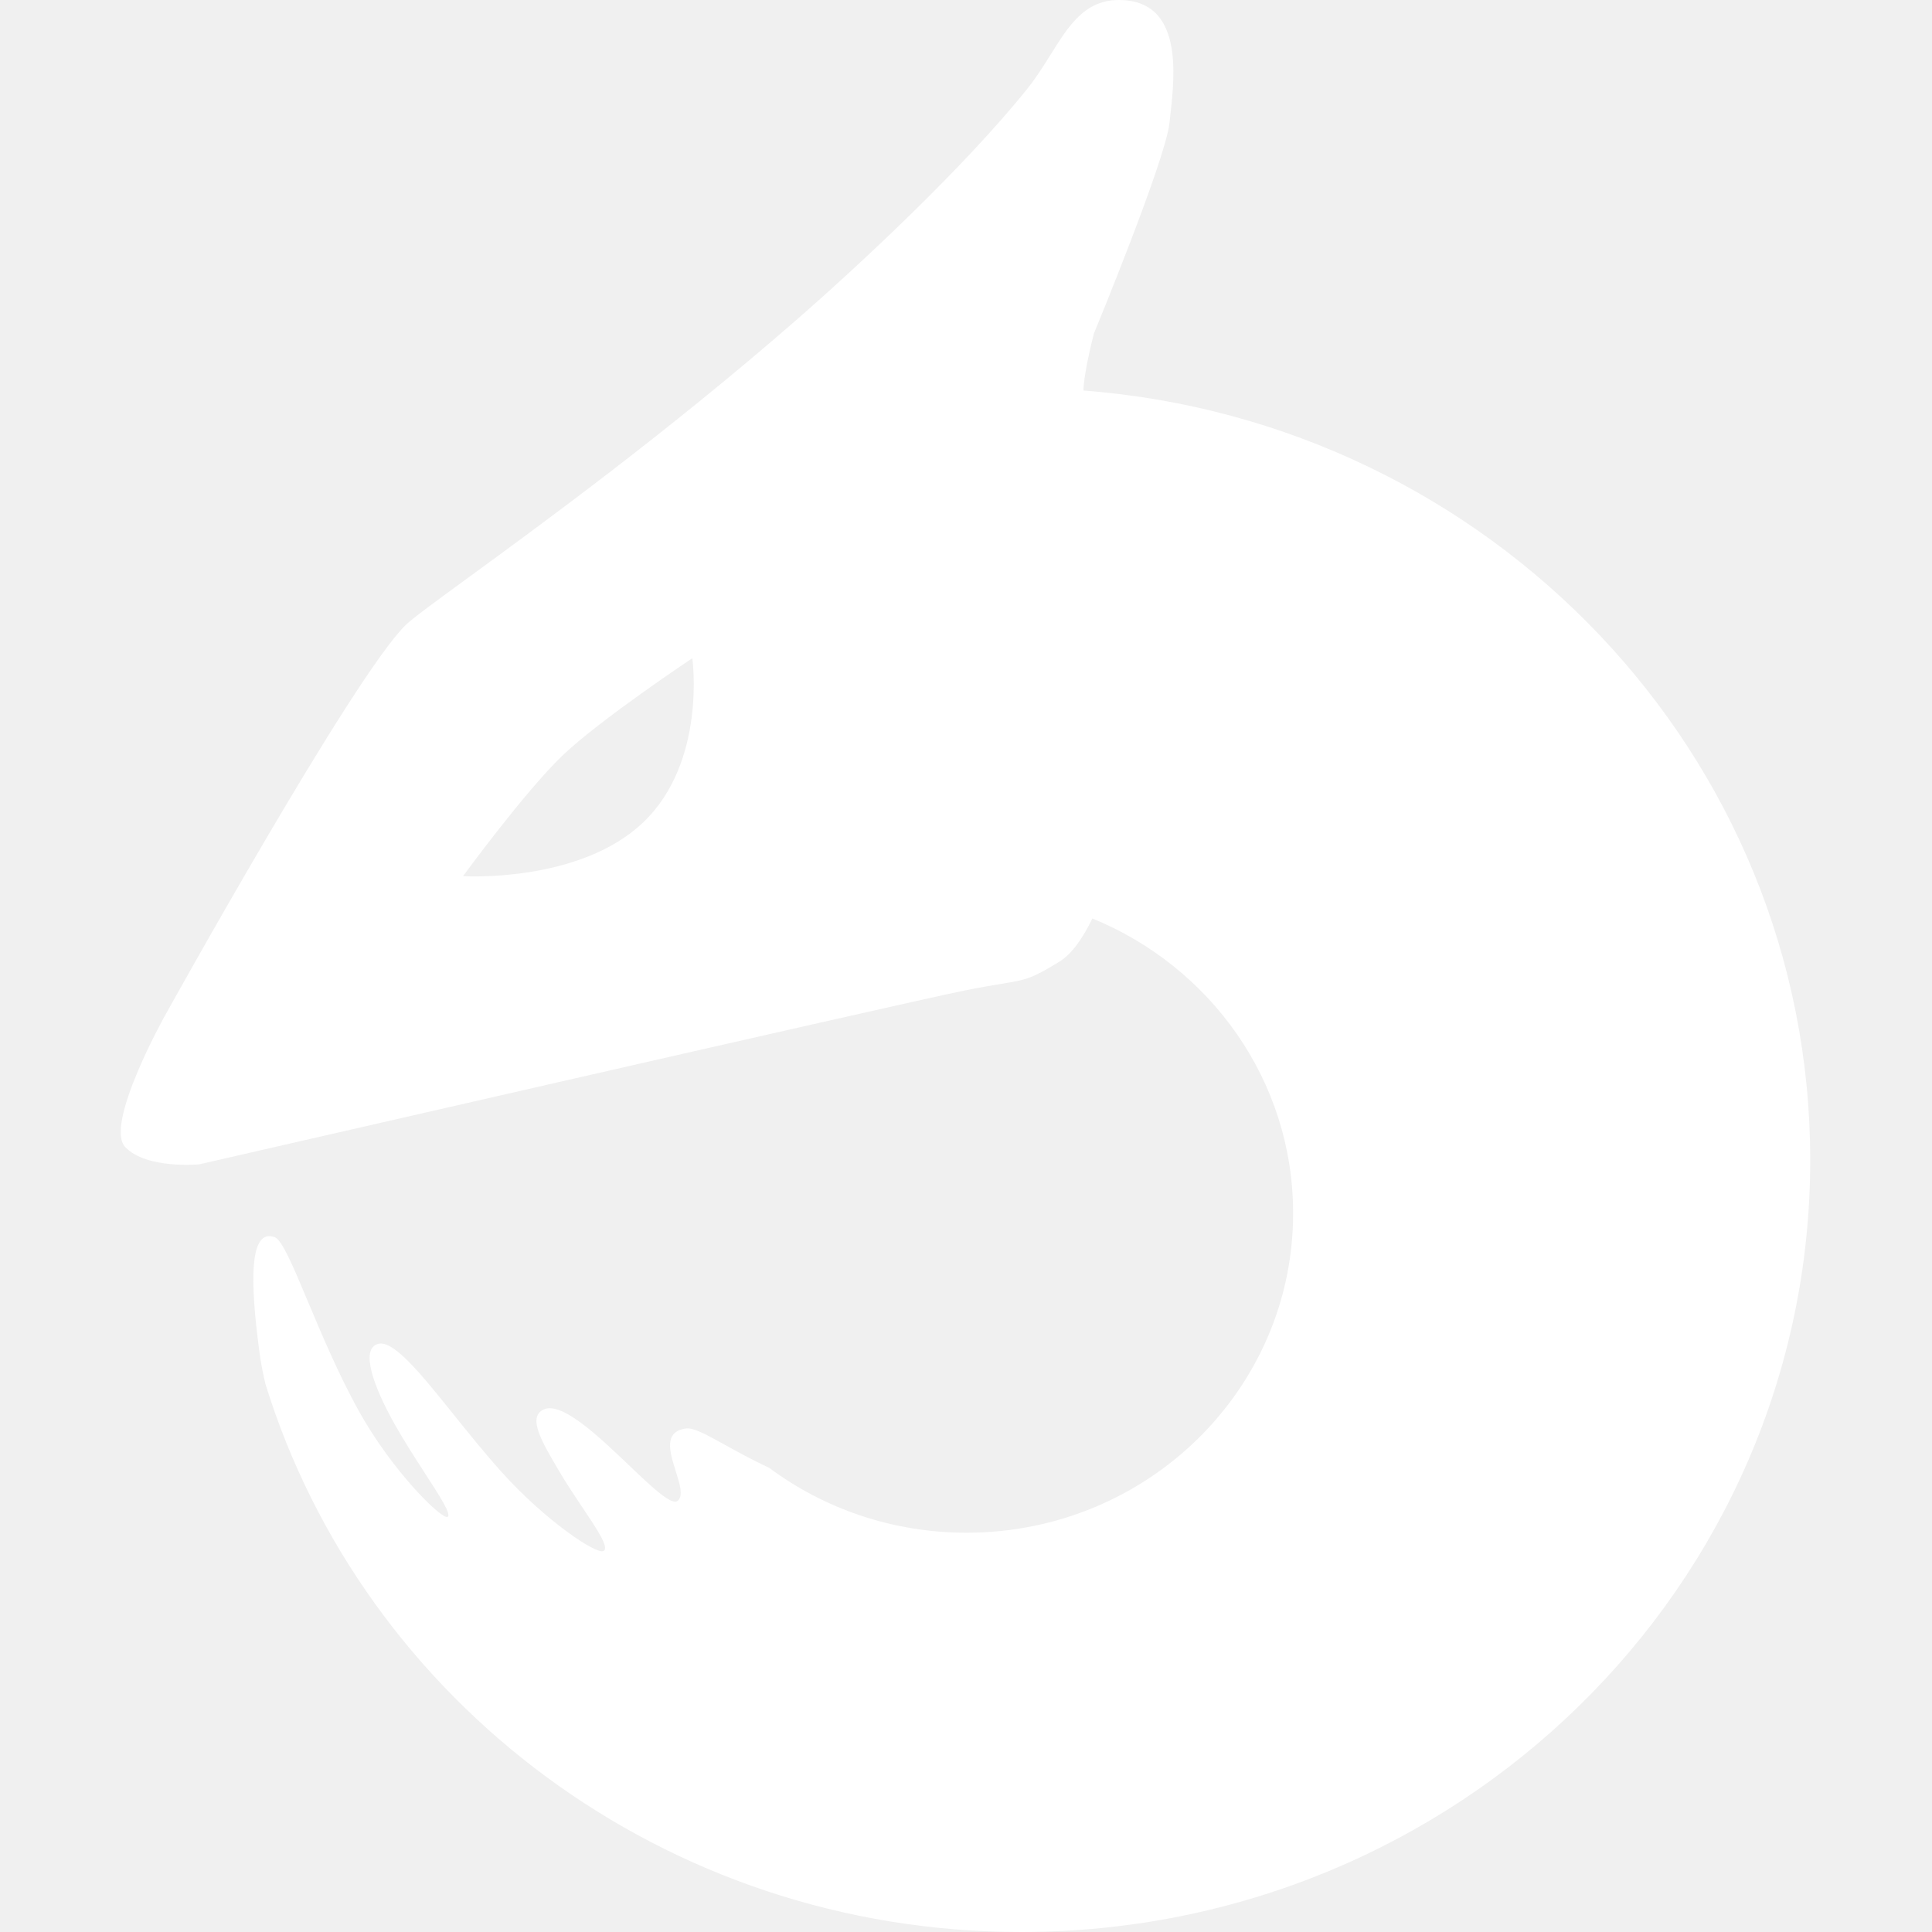
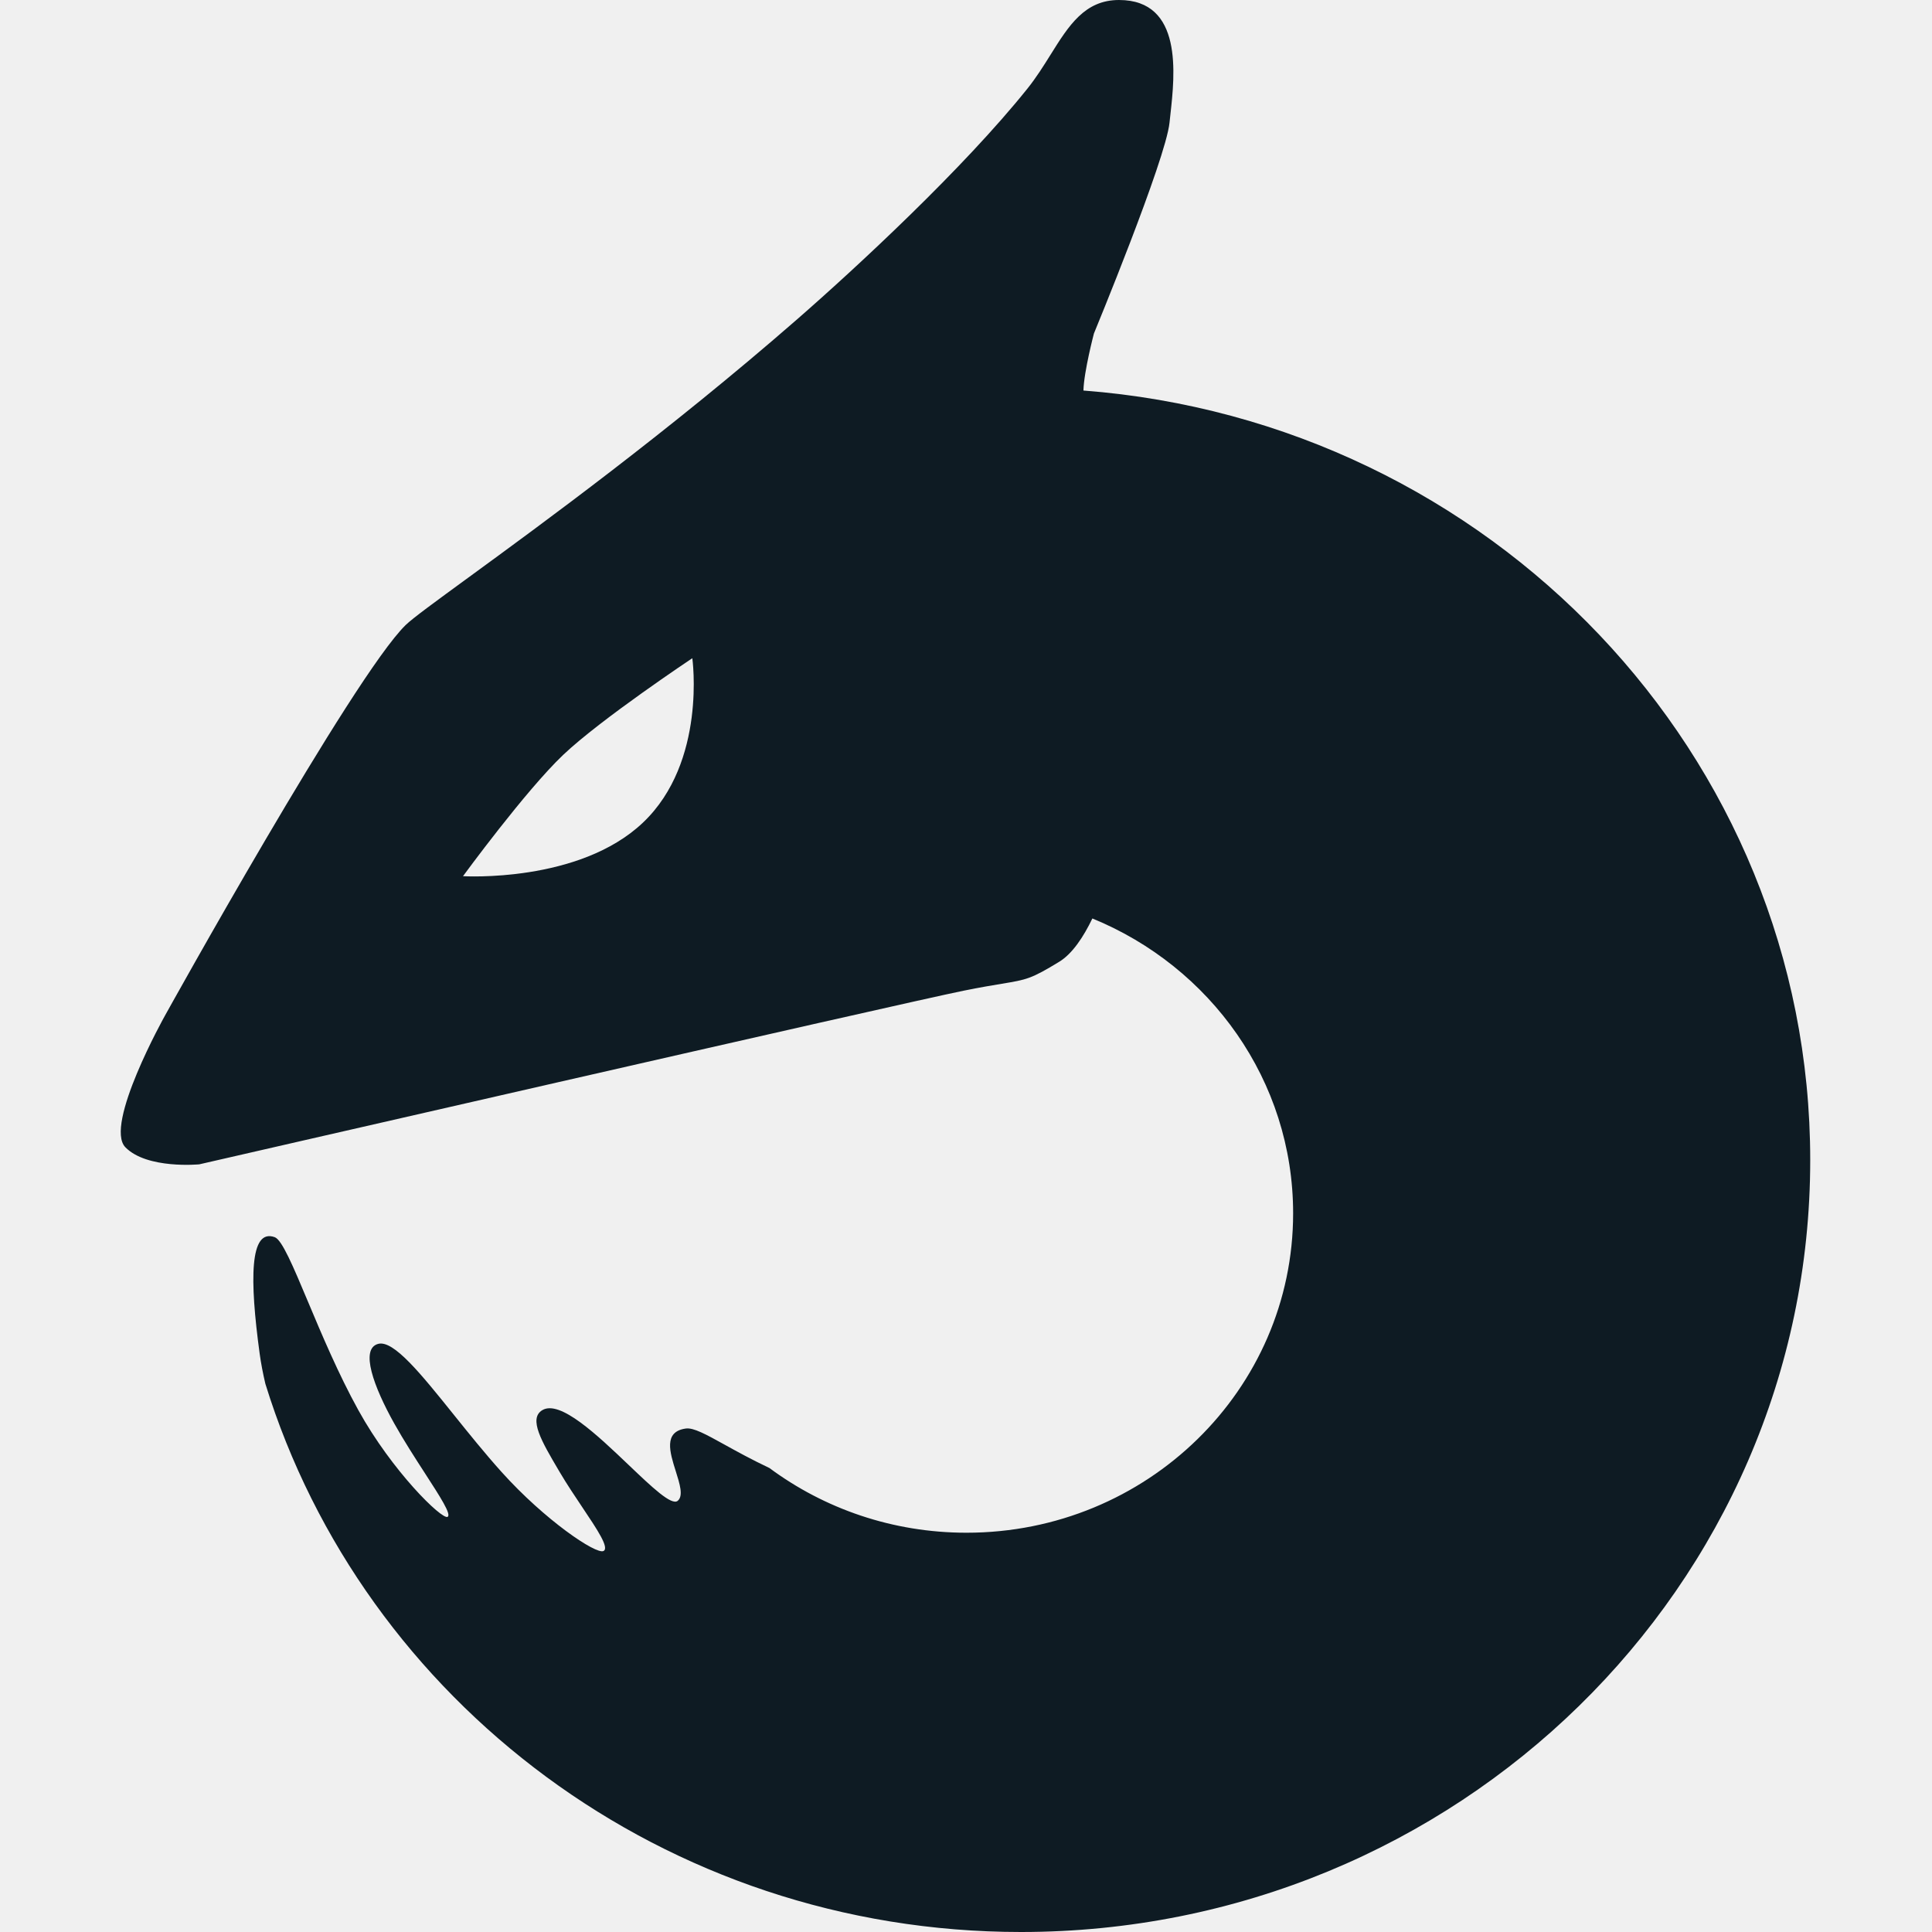
<svg xmlns="http://www.w3.org/2000/svg" width="512" height="512" viewBox="0 0 512 512" fill="none">
-   <path fill-rule="evenodd" clip-rule="evenodd" d="M280.702 254.881C284.172 252.765 287.116 248.331 289.49 243.403C320.735 256.173 342.692 286.349 342.692 321.54C342.692 368.29 303.942 406.189 256.142 406.189C236.52 406.189 218.423 399.802 203.906 389.039C199.144 386.784 195.226 384.618 192.02 382.845C187.047 380.096 183.786 378.293 181.744 378.575C175.775 379.398 177.508 384.89 179.083 389.879C180.152 393.268 181.149 396.425 179.606 397.727C177.992 399.091 172.764 394.106 166.655 388.282C158.339 380.353 148.391 370.868 143.7 373.717C139.991 375.97 143.592 382.081 148 389.561L148.327 390.116C150.189 393.278 152.347 396.498 154.316 399.436C158.319 405.407 161.543 410.219 159.93 411.033C157.98 412.017 144.394 402.847 132.945 390.116C128.526 385.203 124.246 379.877 120.268 374.928L120.268 374.927C111.561 364.093 104.307 355.068 100.235 356.137C95.337 357.423 99.042 367.527 104.487 377.25C107.033 381.797 110.028 386.427 112.621 390.436L112.621 390.437C116.654 396.671 119.715 401.402 118.605 401.984C117.107 402.767 103.926 389.914 94.973 373.717C89.656 364.096 85.191 353.464 81.576 344.857C77.656 335.522 74.736 328.569 72.813 327.869C66.132 325.438 66.132 339.059 68.812 358.718C69.161 361.283 69.682 363.973 70.323 366.712C96.307 450.785 176.128 512 270.567 512C386.084 512 479.728 420.412 479.728 307.432C479.728 199.9 394.899 111.747 287.12 103.494C287.256 98.428 289.9 88.383 289.9 88.383C289.9 88.383 308.927 42.347 309.933 32.51C309.999 31.857 310.078 31.148 310.163 30.392C311.348 19.763 313.553 0 296.551 0C287.471 0 283.249 6.755 278.42 14.48L278.42 14.48C276.566 17.446 274.622 20.555 272.28 23.479C255.412 44.544 227.048 70.849 210.965 84.863C176.971 114.484 143.619 138.828 124.167 153.026L124.167 153.026L124.166 153.027C115.319 159.484 109.348 163.843 107.5 165.644C93.574 179.22 43.642 269.286 43.642 269.286C43.642 269.286 27.494 298.182 33.234 304.043C38.973 309.903 52.814 308.56 52.814 308.56C52.814 308.56 238.755 265.903 255.402 262.539C259.884 261.633 263.048 261.11 265.477 260.709C272.072 259.62 273.256 259.424 280.702 254.881ZM149.235 200.064C139.254 209.551 122.701 232.196 122.701 232.196C122.701 232.196 153.465 234.091 170.408 217.986C187.352 201.88 183.47 174.433 183.47 174.433C183.47 174.433 159.215 190.577 149.235 200.064Z" fill="white" />
+   <path fill-rule="evenodd" clip-rule="evenodd" d="M280.702 254.881C284.172 252.765 287.116 248.331 289.49 243.403C320.735 256.173 342.692 286.349 342.692 321.54C342.692 368.29 303.942 406.189 256.142 406.189C236.52 406.189 218.423 399.802 203.906 389.039C199.144 386.784 195.226 384.618 192.02 382.845C187.047 380.096 183.786 378.293 181.744 378.575C175.775 379.398 177.508 384.89 179.083 389.879C180.152 393.268 181.149 396.425 179.606 397.727C177.992 399.091 172.764 394.106 166.655 388.282C158.339 380.353 148.391 370.868 143.7 373.717C139.991 375.97 143.592 382.081 148 389.561L148.327 390.116C150.189 393.278 152.347 396.498 154.316 399.436C158.319 405.407 161.543 410.219 159.93 411.033C157.98 412.017 144.394 402.847 132.945 390.116C128.526 385.203 124.246 379.877 120.268 374.928L120.268 374.927C111.561 364.093 104.307 355.068 100.235 356.137C95.337 357.423 99.042 367.527 104.487 377.25C107.033 381.797 110.028 386.427 112.621 390.436L112.621 390.437C116.654 396.671 119.715 401.402 118.605 401.984C117.107 402.767 103.926 389.914 94.973 373.717C89.656 364.096 85.191 353.464 81.576 344.857C77.656 335.522 74.736 328.569 72.813 327.869C66.132 325.438 66.132 339.059 68.812 358.718C69.161 361.283 69.682 363.973 70.323 366.712C96.307 450.785 176.128 512 270.567 512C386.084 512 479.728 420.412 479.728 307.432C479.728 199.9 394.899 111.747 287.12 103.494C287.256 98.428 289.9 88.383 289.9 88.383C289.9 88.383 308.927 42.347 309.933 32.51C309.999 31.857 310.078 31.148 310.163 30.392C311.348 19.763 313.553 0 296.551 0C287.471 0 283.249 6.755 278.42 14.48L278.42 14.48C276.566 17.446 274.622 20.555 272.28 23.479C255.412 44.544 227.048 70.849 210.965 84.863C176.971 114.484 143.619 138.828 124.167 153.026L124.167 153.026L124.166 153.027C115.319 159.484 109.348 163.843 107.5 165.644C93.574 179.22 43.642 269.286 43.642 269.286C43.642 269.286 27.494 298.182 33.234 304.043C38.973 309.903 52.814 308.56 52.814 308.56C52.814 308.56 238.755 265.903 255.402 262.539C259.884 261.633 263.048 261.11 265.477 260.709C272.072 259.62 273.256 259.424 280.702 254.881ZM149.235 200.064C139.254 209.551 122.701 232.196 122.701 232.196C122.701 232.196 153.465 234.091 170.408 217.986C187.352 201.88 183.47 174.433 183.47 174.433C183.47 174.433 159.215 190.577 149.235 200.064Z" fill="#0e1b23" />
</svg>
